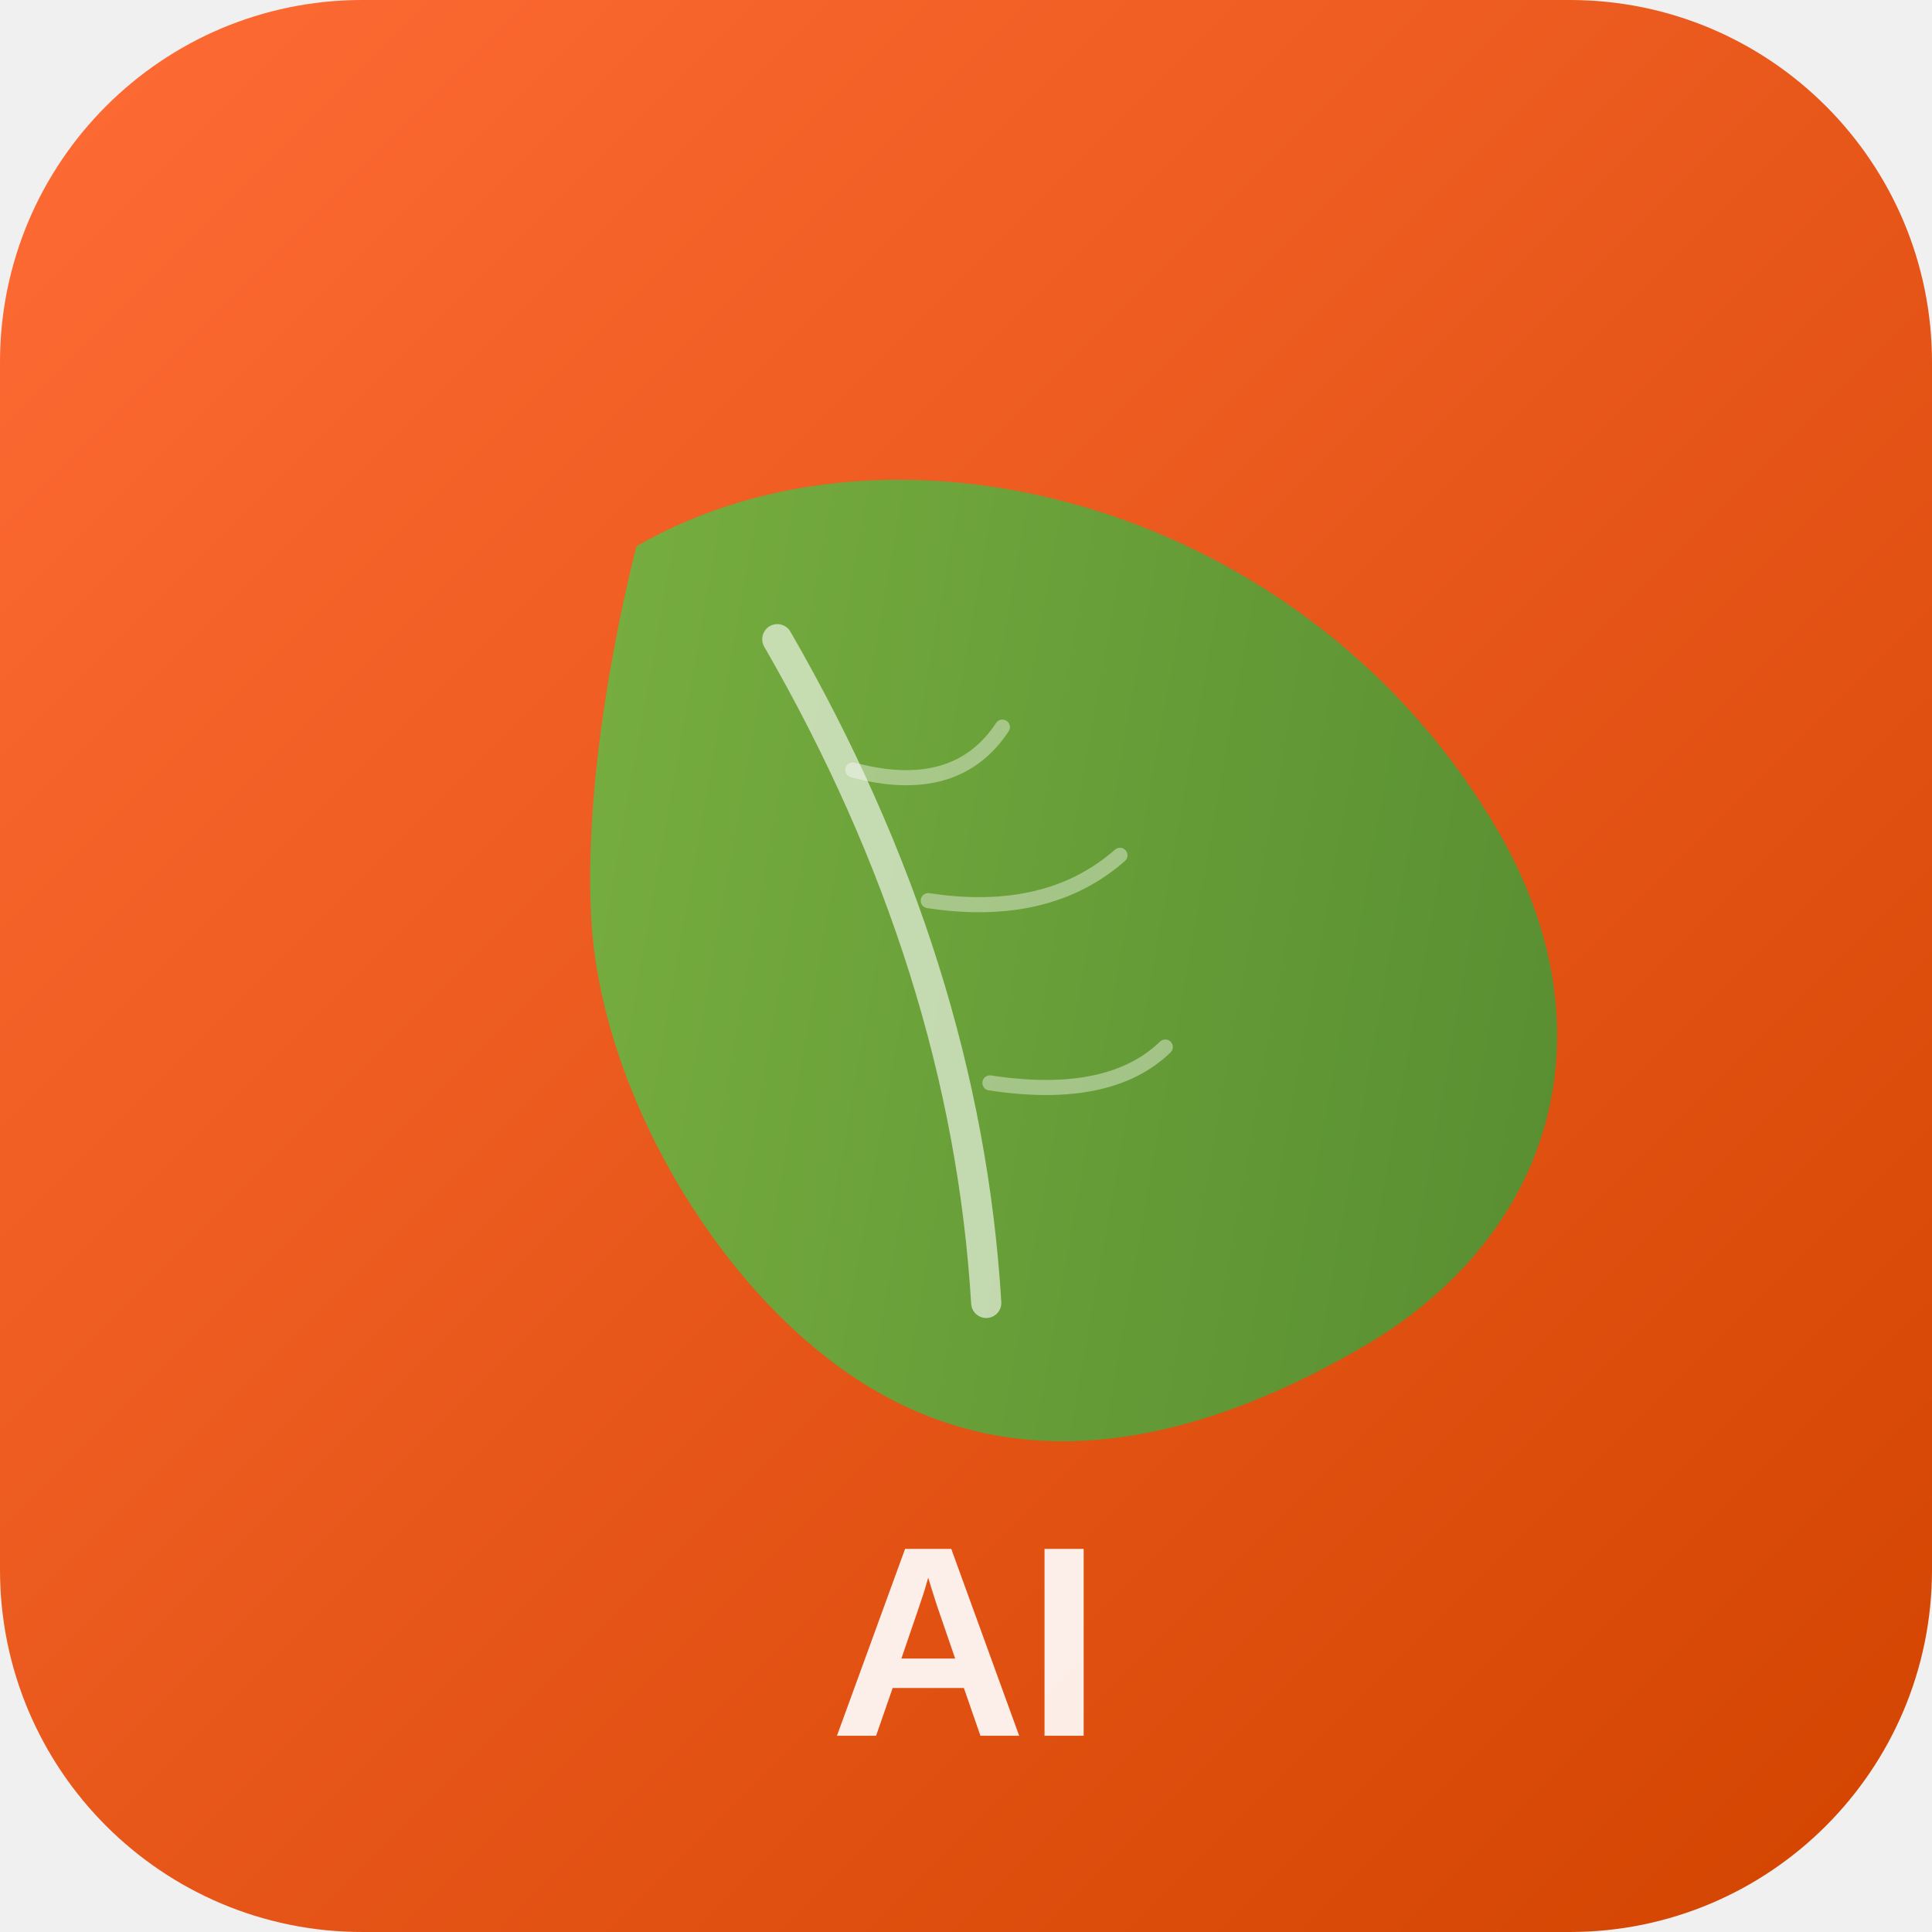
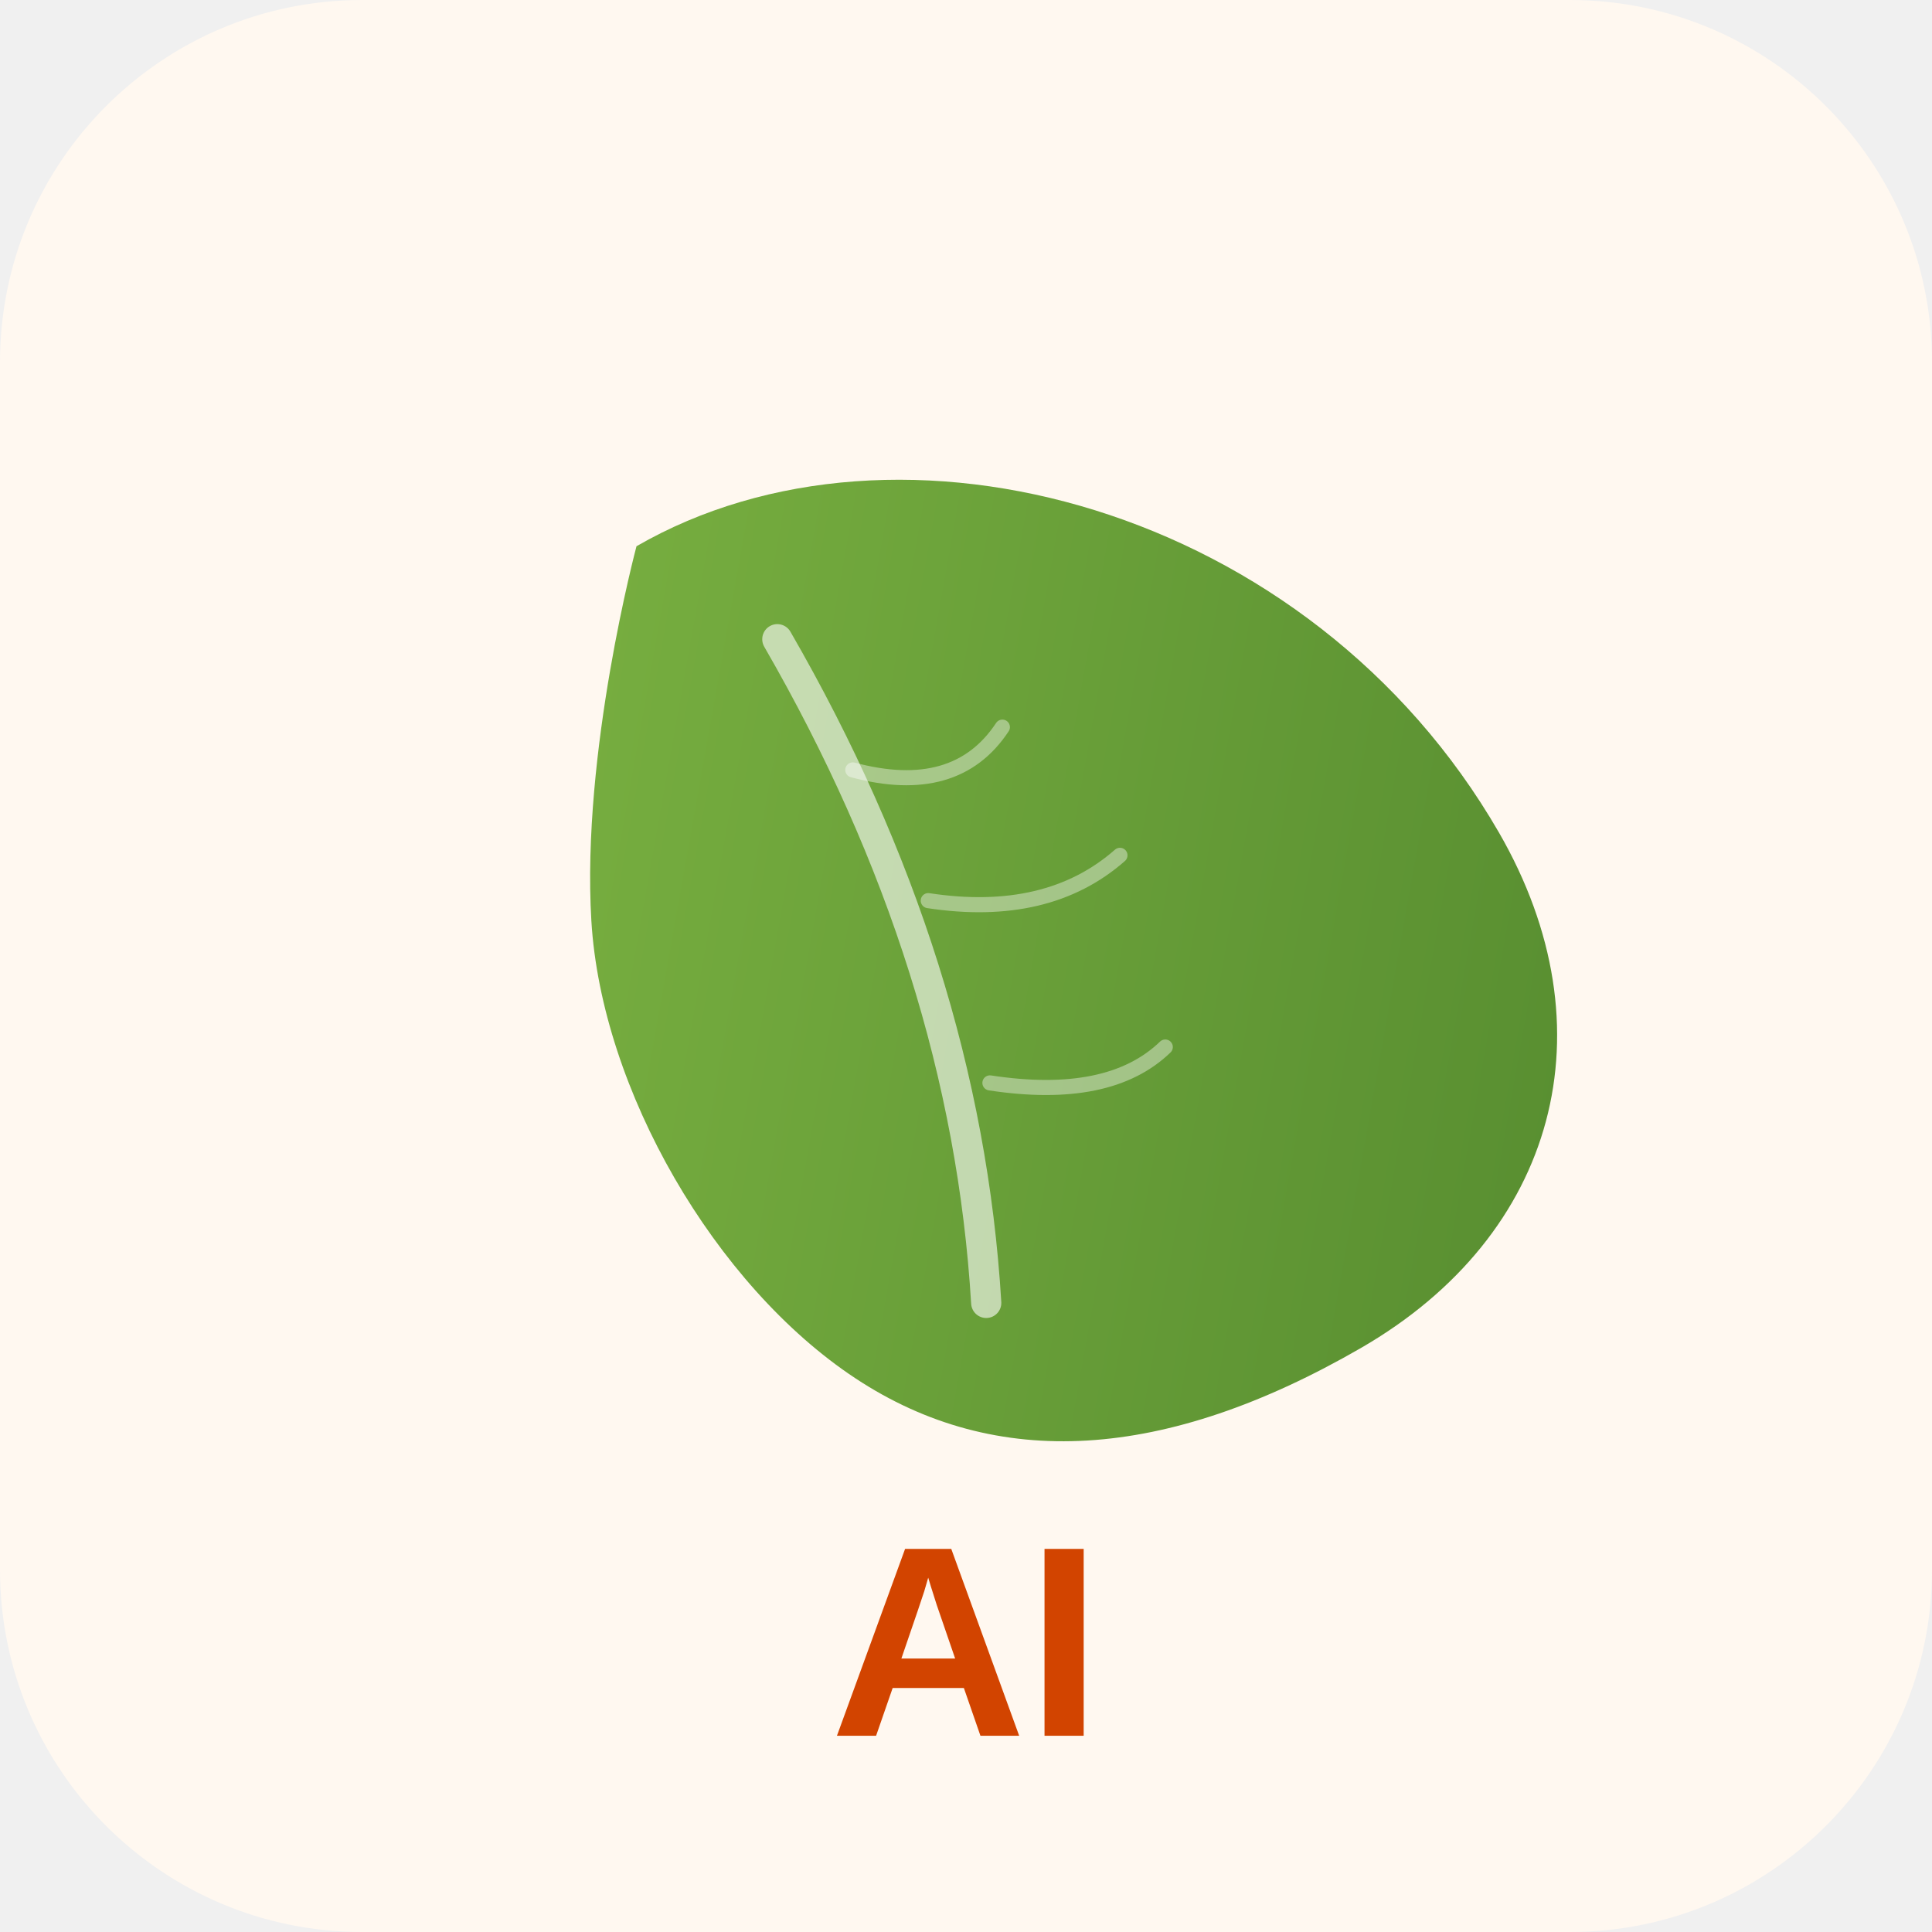
<svg xmlns="http://www.w3.org/2000/svg" viewBox="0 0 512 512">
  <defs>
-     <linearGradient id="bg" x1="0%" y1="0%" x2="100%" y2="100%">
-       <stop offset="0%" style="stop-color:#ff6b35" />
-       <stop offset="100%" style="stop-color:#d24400" />
-     </linearGradient>
    <linearGradient id="leaf" x1="0%" y1="0%" x2="100%" y2="100%">
      <stop offset="0%" style="stop-color:#7cb342" />
      <stop offset="100%" style="stop-color:#558b2f" />
    </linearGradient>
  </defs>
-   <rect width="512" height="512" rx="96" fill="url(#bg)" />
+   <rect width="512" height="512" rx="96" fill="#FFF8F0" />
  <g transform="translate(256, 256)">
    <path d="M-20,-140 C60,-140 140,-60 140,40 C140,100 100,140 40,140 C-20,140 -60,120 -80,80 C-100,40 -100,-20 -80,-60 C-60,-100 -20,-140 -20,-140 Z" fill="url(#leaf)" transform="rotate(-30)" />
    <path d="M0,-100 Q0,0 -40,80" stroke="white" stroke-width="8" fill="none" stroke-linecap="round" opacity="0.6" transform="rotate(-30)" />
    <path d="M0,-60 Q20,-40 40,-50" stroke="white" stroke-width="4" fill="none" stroke-linecap="round" opacity="0.4" transform="rotate(-30)" />
    <path d="M0,-20 Q25,0 50,-5" stroke="white" stroke-width="4" fill="none" stroke-linecap="round" opacity="0.4" transform="rotate(-30)" />
    <path d="M-10,30 Q15,50 35,45" stroke="white" stroke-width="4" fill="none" stroke-linecap="round" opacity="0.4" transform="rotate(-30)" />
  </g>
-   <text x="256" y="460" text-anchor="middle" font-family="Arial, sans-serif" font-weight="bold" font-size="72" fill="white" opacity="0.9">AI</text>
+   <text x="256" y="460" text-anchor="middle" font-family="Arial, sans-serif" font-weight="bold" font-size="72" fill="#d24400">AI</text>
</svg>
